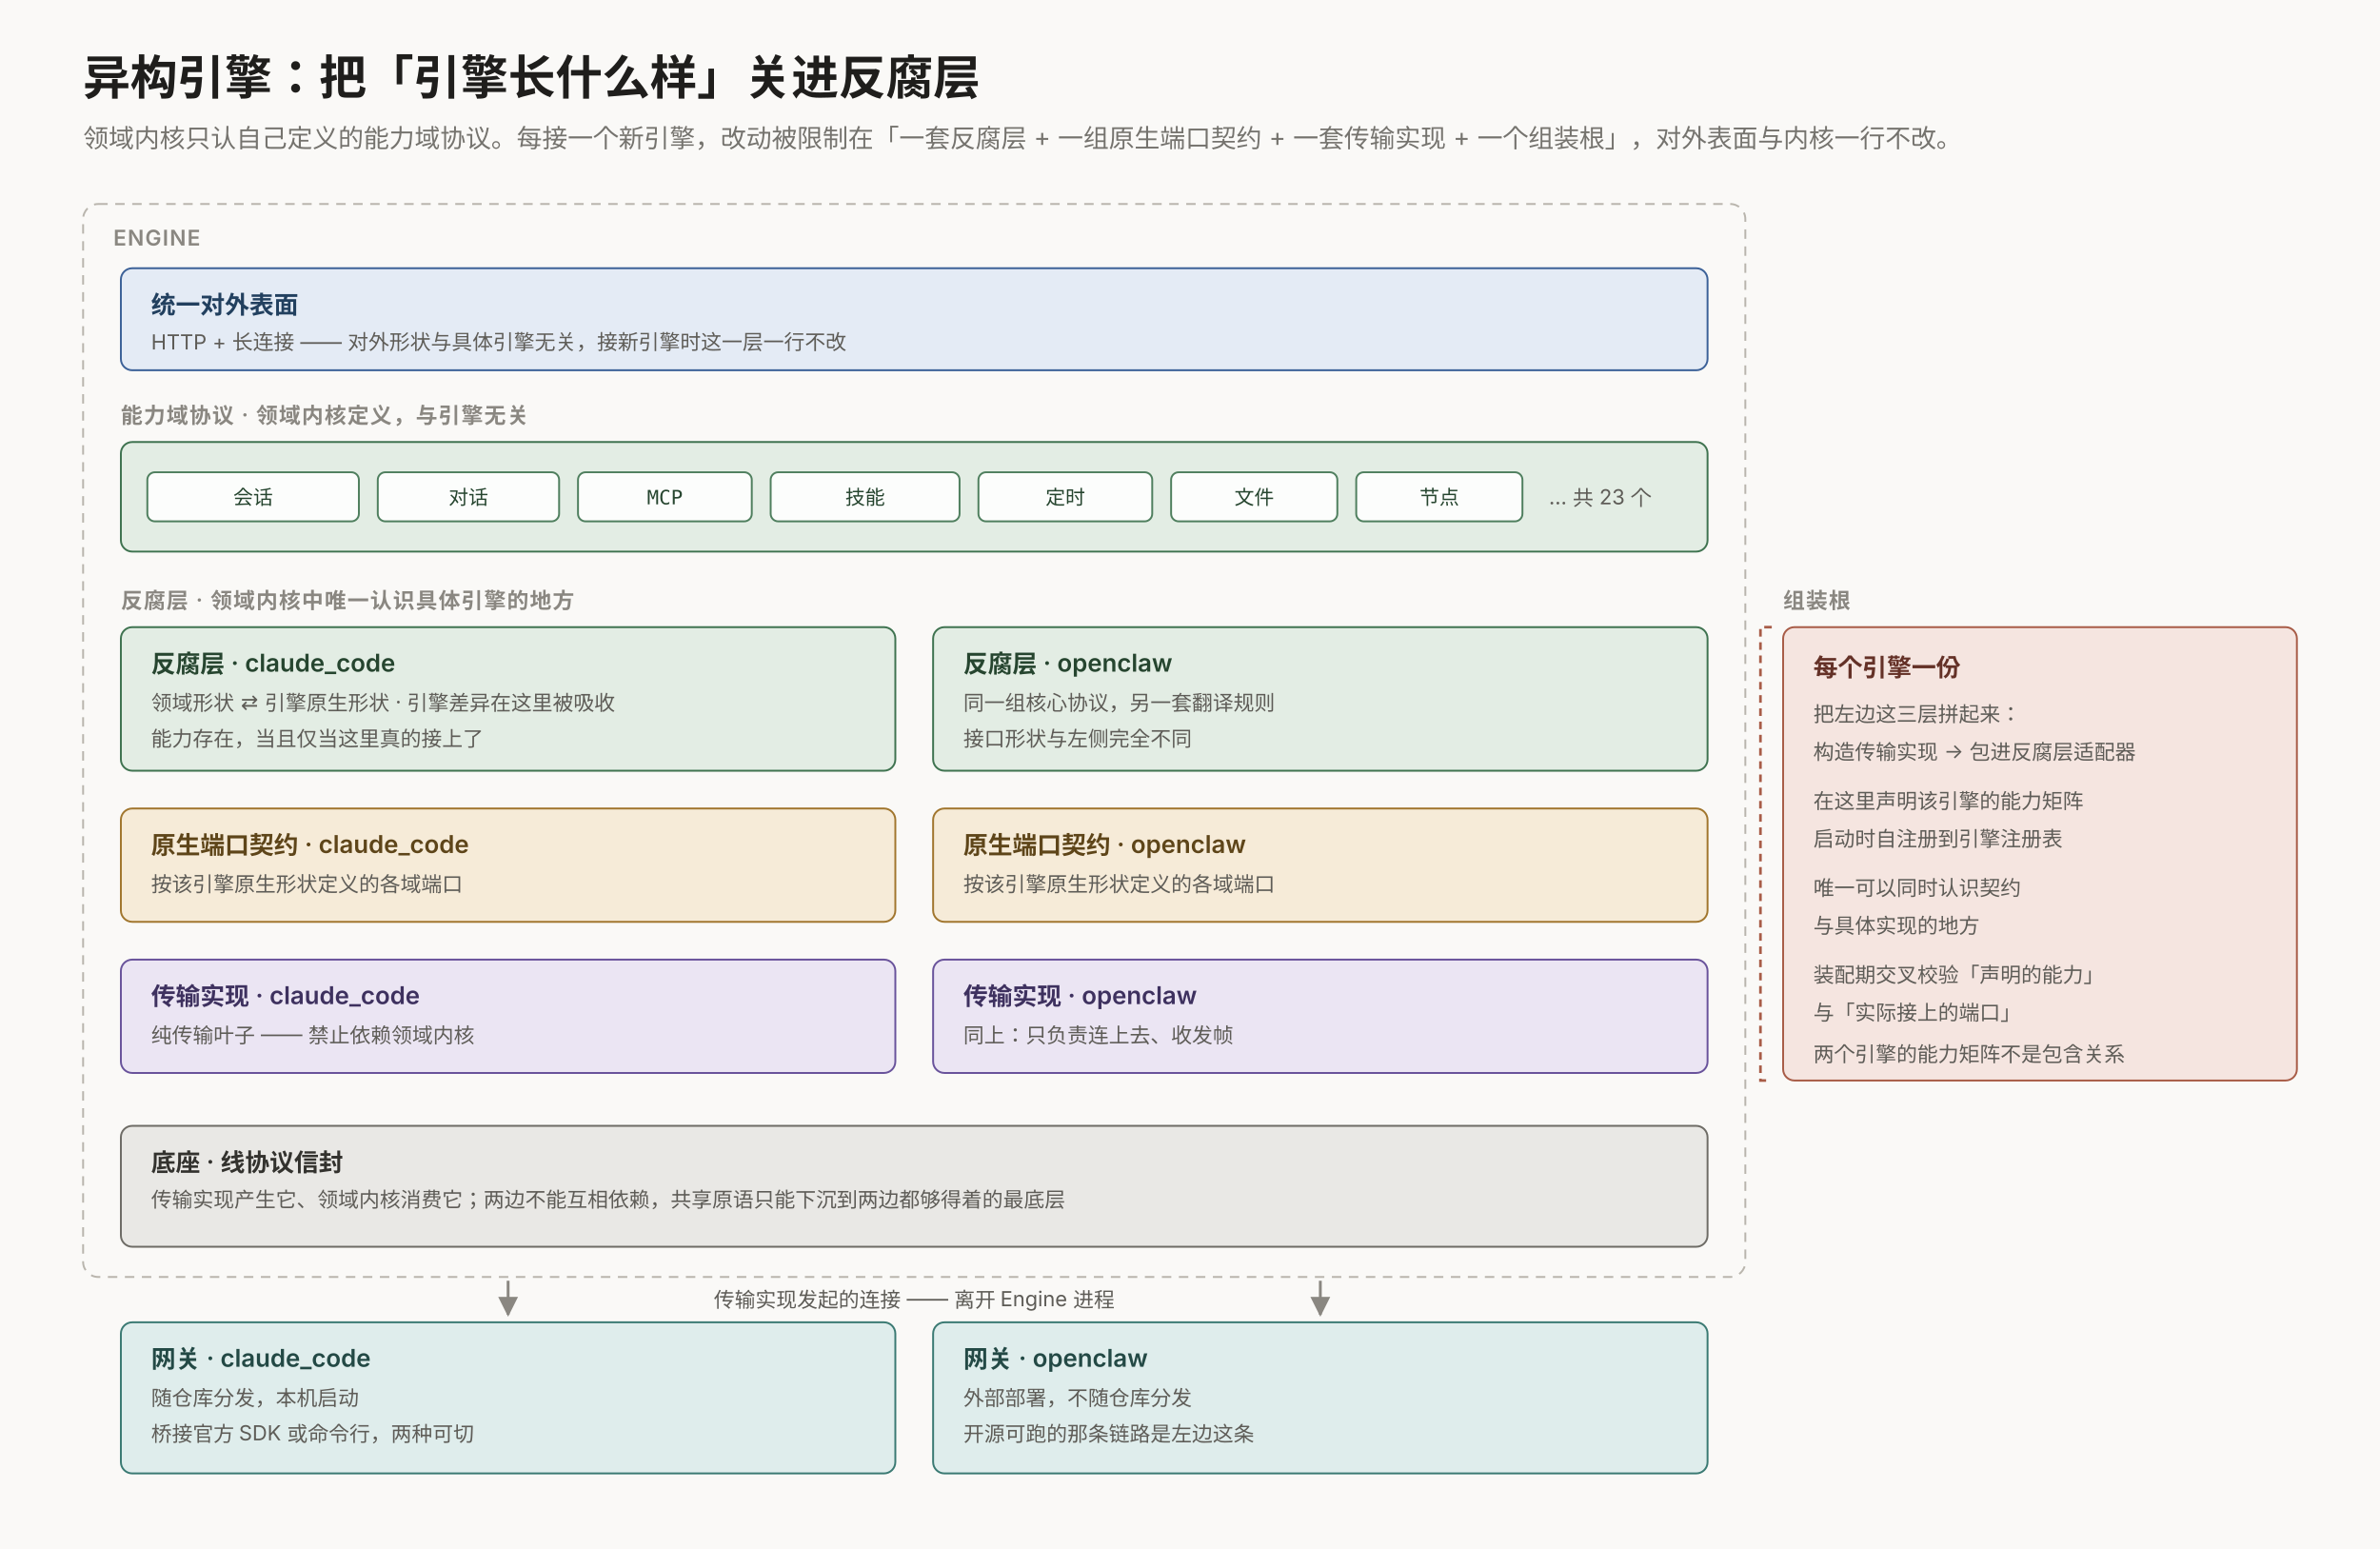
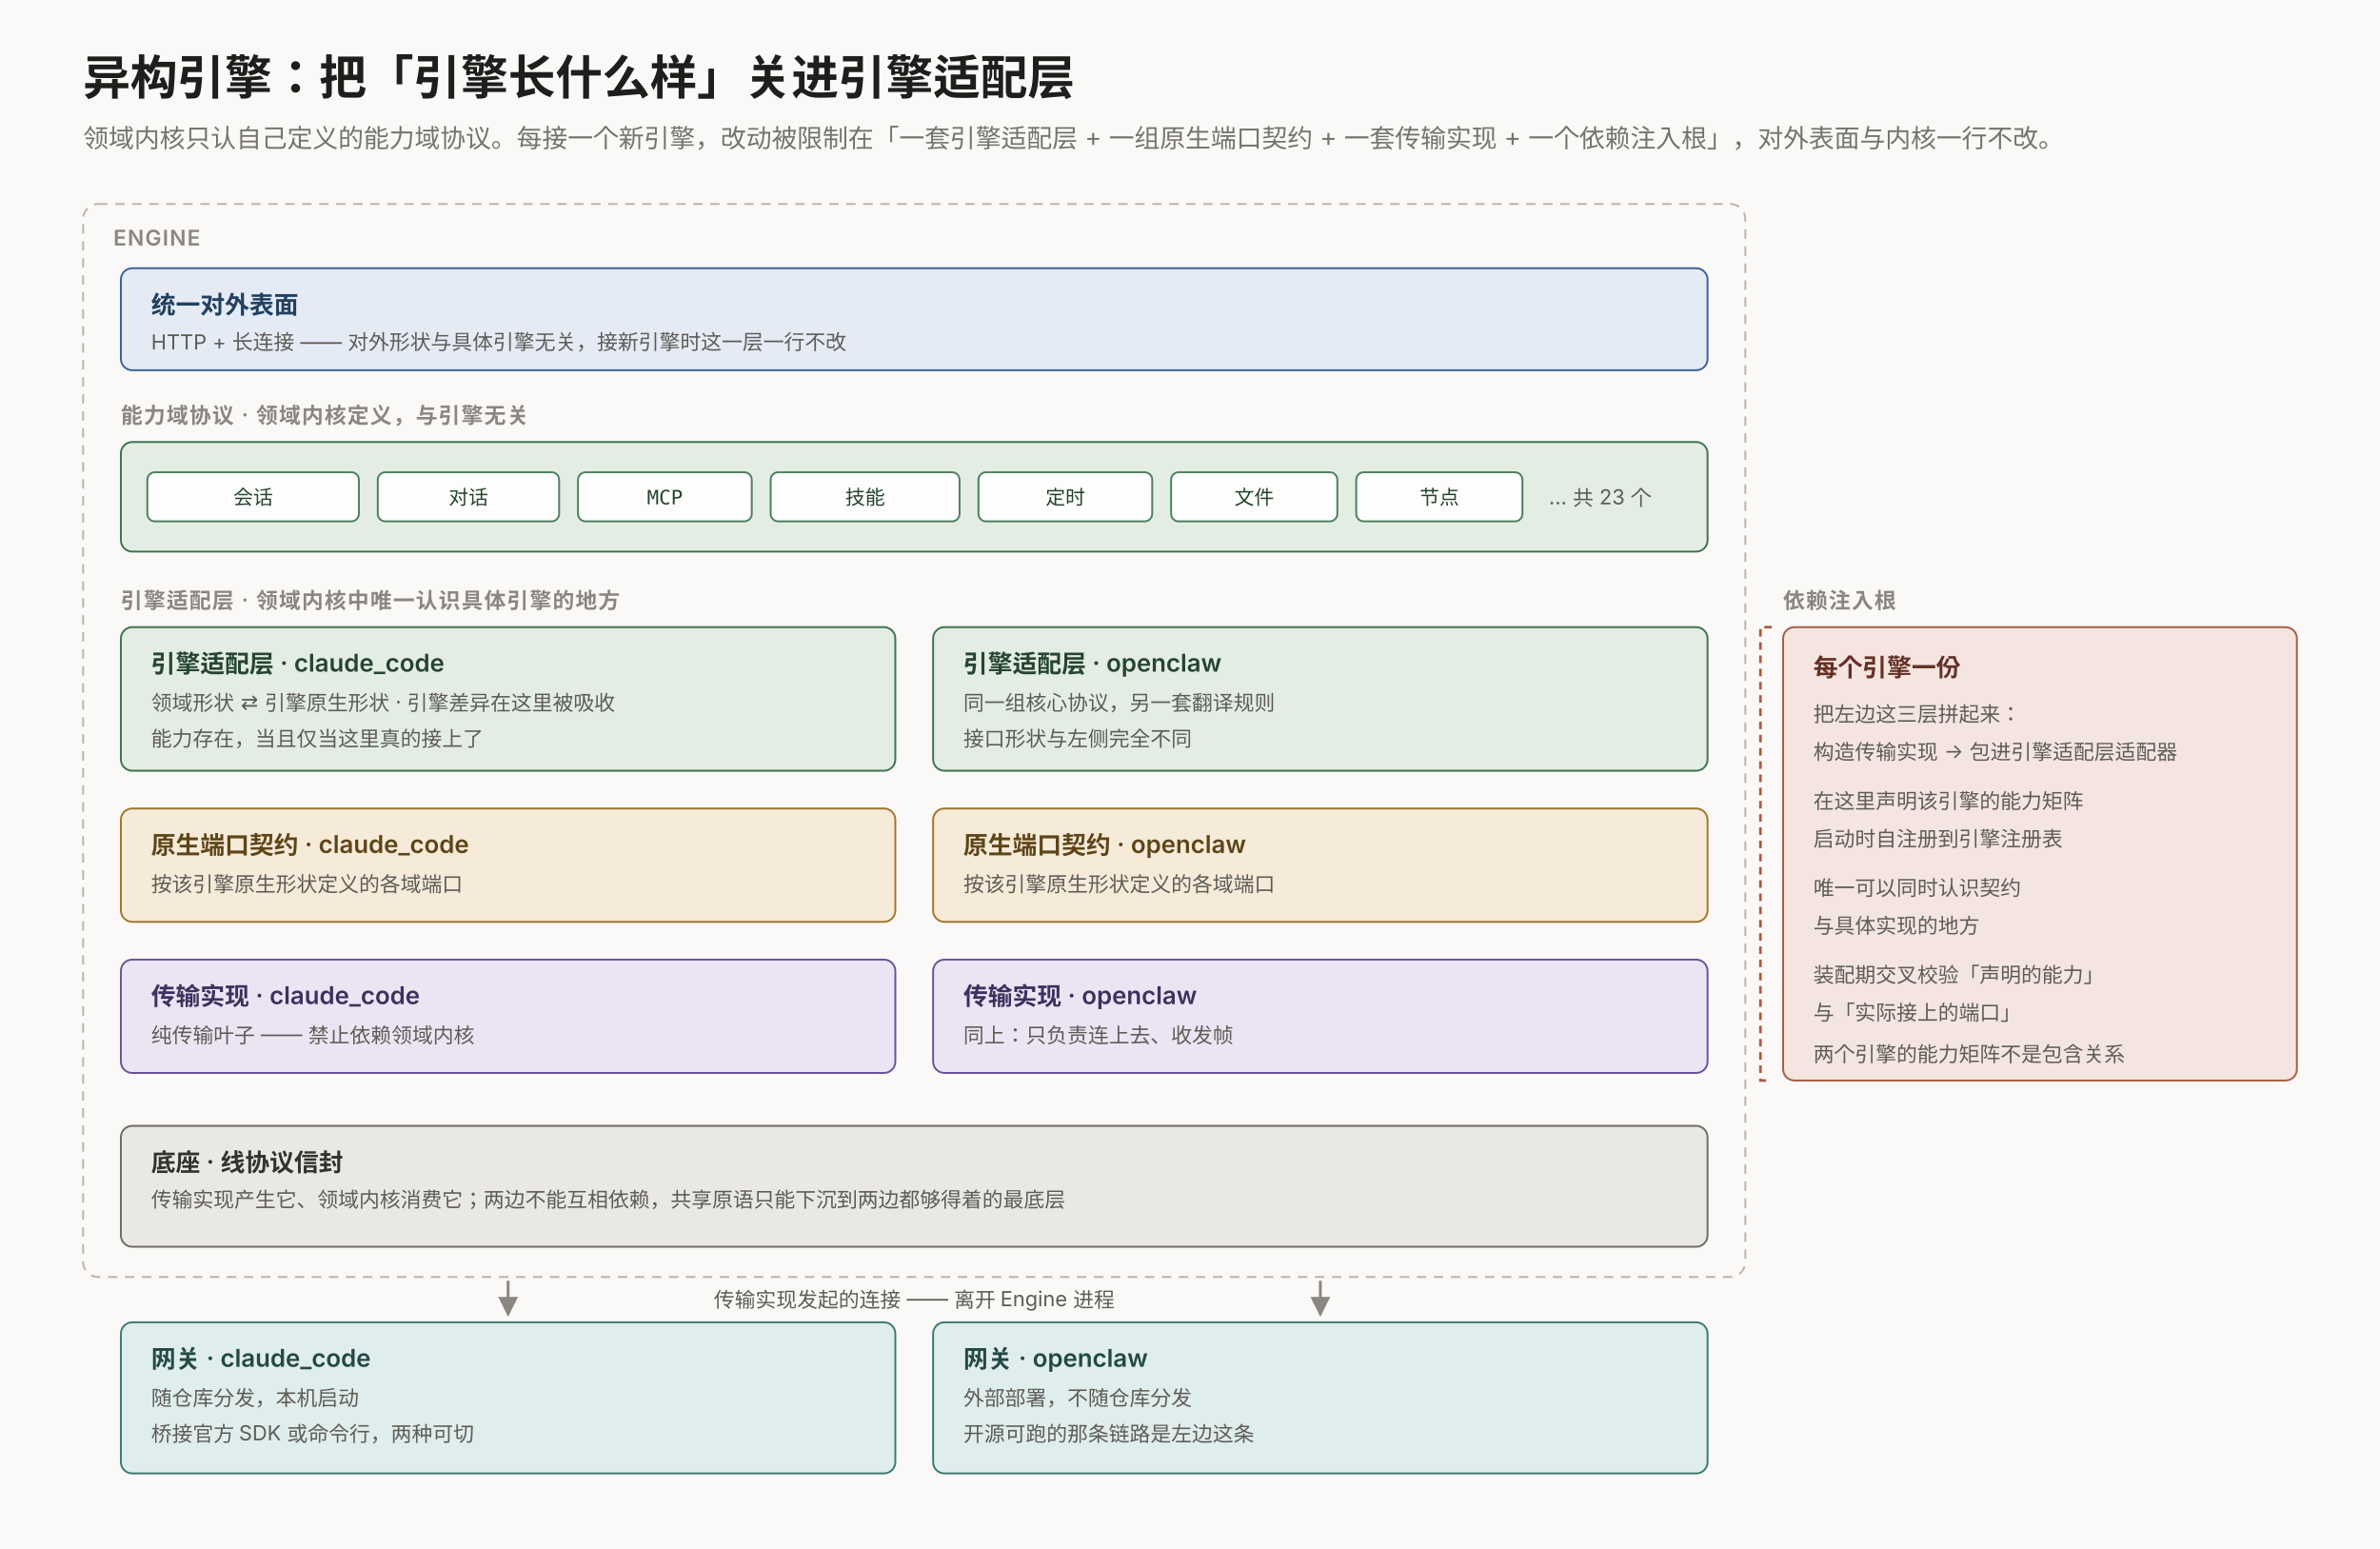
- <svg xmlns="http://www.w3.org/2000/svg" viewBox="0 0 1260 820" width="1260" height="820" role="img" aria-label="异构引擎反腐层架构">
+ <svg xmlns="http://www.w3.org/2000/svg" viewBox="0 0 1260 820" width="1260" height="820" role="img" aria-label="异构引擎引擎适配层架构">
  <style>
    .t{font-family:-apple-system,BlinkMacSystemFont,"Segoe UI","PingFang SC","Hiragino Sans GB","Microsoft YaHei","Noto Sans SC",sans-serif}
    .m{font-family:"SF Mono","JetBrains Mono",Menlo,Consolas,monospace}
    .title{font-size:25px;font-weight:600;fill:#1F1E1C}
    .sub{font-size:13.5px;fill:#75736E}
    .bt{font-size:13px;font-weight:600}
    .bm{font-size:11.5px}
    .bd{font-size:11px;fill:#5E5C57}
    .lbl{font-size:11.5px;font-weight:600;fill:#8A8781;letter-spacing:.05em}
    .chip{font-size:10.5px}
  </style>
  <rect width="1260" height="820" fill="#FAF9F7" />
  <defs>
    <marker id="b1" viewBox="0 0 10 10" refX="9" refY="5" markerWidth="7" markerHeight="7" orient="auto">
      <path d="M 0 0 L 10 5 L 0 10 z" fill="#8A8781" />
    </marker>
  </defs>
  <g class="t">
-     <text x="44" y="50" class="title">异构引擎：把「引擎长什么样」关进反腐层</text>
-     <text x="44" y="78" class="sub">领域内核只认自己定义的能力域协议。每接一个新引擎，改动被限制在「一套反腐层 + 一组原生端口契约 + 一套传输实现 + 一个组装根」，对外表面与内核一行不改。</text>
+     <text x="44" y="50" class="title">异构引擎：把「引擎长什么样」关进引擎适配层</text>
+     <text x="44" y="78" class="sub">领域内核只认自己定义的能力域协议。每接一个新引擎，改动被限制在「一套引擎适配层 + 一组原生端口契约 + 一套传输实现 + 一个依赖注入根」，对外表面与内核一行不改。</text>
    <rect x="44" y="108" width="880" height="568" rx="8" fill="none" stroke="#B9B5AD" stroke-dasharray="5 4" />
    <text x="60" y="130" class="lbl">ENGINE</text>
    <rect x="64" y="142" width="840" height="54" rx="6" fill="#E4EBF5" stroke="#3C6198" />
    <text x="80" y="166" class="bt" fill="#22405F">统一对外表面</text>
    <text x="80" y="185" class="bd">HTTP + 长连接 —— 对外形状与具体引擎无关，接新引擎时这一层一行不改</text>
    <text x="64" y="224" class="lbl">能力域协议 · 领域内核定义，与引擎无关</text>
    <rect x="64" y="234" width="840" height="58" rx="6" fill="#E3EDE4" stroke="#3F7350" />
    <g class="m chip" fill="#26452F">
      <rect x="78" y="250" width="112" height="26" rx="4" fill="#FFFFFF" stroke="#3F7350" opacity="0.9" />
      <text x="134" y="267" text-anchor="middle">会话</text>
      <rect x="200" y="250" width="96" height="26" rx="4" fill="#FFFFFF" stroke="#3F7350" opacity="0.9" />
      <text x="248" y="267" text-anchor="middle">对话</text>
      <rect x="306" y="250" width="92" height="26" rx="4" fill="#FFFFFF" stroke="#3F7350" opacity="0.9" />
      <text x="352" y="267" text-anchor="middle">MCP</text>
      <rect x="408" y="250" width="100" height="26" rx="4" fill="#FFFFFF" stroke="#3F7350" opacity="0.9" />
      <text x="458" y="267" text-anchor="middle">技能</text>
      <rect x="518" y="250" width="92" height="26" rx="4" fill="#FFFFFF" stroke="#3F7350" opacity="0.9" />
      <text x="564" y="267" text-anchor="middle">定时</text>
      <rect x="620" y="250" width="88" height="26" rx="4" fill="#FFFFFF" stroke="#3F7350" opacity="0.9" />
      <text x="664" y="267" text-anchor="middle">文件</text>
      <rect x="718" y="250" width="88" height="26" rx="4" fill="#FFFFFF" stroke="#3F7350" opacity="0.9" />
      <text x="762" y="267" text-anchor="middle">节点</text>
    </g>
    <text x="820" y="267" class="bd">… 共 23 个</text>
-     <text x="64" y="322" class="lbl">反腐层 · 领域内核中唯一认识具体引擎的地方</text>
+     <text x="64" y="322" class="lbl">引擎适配层 · 领域内核中唯一认识具体引擎的地方</text>
    <rect x="64" y="332" width="410" height="76" rx="6" fill="#E3EDE4" stroke="#3F7350" />
-     <text x="80" y="356" class="bt" fill="#26452F">反腐层 · claude_code</text>
+     <text x="80" y="356" class="bt" fill="#26452F">引擎适配层 · claude_code</text>
    <text x="80" y="376" class="bd">领域形状 ⇄ 引擎原生形状 · 引擎差异在这里被吸收</text>
    <text x="80" y="395" class="bd">能力存在，当且仅当这里真的接上了</text>
    <rect x="494" y="332" width="410" height="76" rx="6" fill="#E3EDE4" stroke="#3F7350" />
-     <text x="510" y="356" class="bt" fill="#26452F">反腐层 · openclaw</text>
+     <text x="510" y="356" class="bt" fill="#26452F">引擎适配层 · openclaw</text>
    <text x="510" y="376" class="bd">同一组核心协议，另一套翻译规则</text>
    <text x="510" y="395" class="bd">接口形状与左侧完全不同</text>
    <rect x="64" y="428" width="410" height="60" rx="6" fill="#F6EBD8" stroke="#A1762E" />
    <text x="80" y="452" class="bt" fill="#5E4519">原生端口契约 · claude_code</text>
    <text x="80" y="472" class="bd">按该引擎原生形状定义的各域端口</text>
    <rect x="494" y="428" width="410" height="60" rx="6" fill="#F6EBD8" stroke="#A1762E" />
    <text x="510" y="452" class="bt" fill="#5E4519">原生端口契约 · openclaw</text>
    <text x="510" y="472" class="bd">按该引擎原生形状定义的各域端口</text>
    <rect x="64" y="508" width="410" height="60" rx="6" fill="#EBE5F3" stroke="#69539B" />
    <text x="80" y="532" class="bt" fill="#3E315F">传输实现 · claude_code</text>
    <text x="80" y="552" class="bd">纯传输叶子 —— 禁止依赖领域内核</text>
    <rect x="494" y="508" width="410" height="60" rx="6" fill="#EBE5F3" stroke="#69539B" />
    <text x="510" y="532" class="bt" fill="#3E315F">传输实现 · openclaw</text>
    <text x="510" y="552" class="bd">同上：只负责连上去、收发帧</text>
    <rect x="64" y="596" width="840" height="64" rx="6" fill="#E9E8E5" stroke="#6E6C66" />
    <text x="80" y="620" class="bt" fill="#33322E">底座 · 线协议信封</text>
    <text x="80" y="639" class="bd">传输实现产生它、领域内核消费它；两边不能互相依赖，共享原语只能下沉到两边都够得着的最底层</text>
-     <text x="944" y="322" class="lbl">组装根</text>
+     <text x="944" y="322" class="lbl">依赖注入根</text>
    <path d="M 938 332 L 932 332 L 932 572 L 938 572" fill="none" stroke="#A85C47" stroke-width="1.4" stroke-dasharray="4 3" />
    <rect x="944" y="332" width="272" height="240" rx="6" fill="#F5E5E0" stroke="#A85C47" />
    <text x="960" y="358" class="bt" fill="#643127">每个引擎一份</text>
    <text x="960" y="382" class="bd">把左边这三层拼起来：</text>
-     <text x="960" y="402" class="bd">构造传输实现 → 包进反腐层适配器</text>
+     <text x="960" y="402" class="bd">构造传输实现 → 包进引擎适配层适配器</text>
    <text x="960" y="428" class="bd">在这里声明该引擎的能力矩阵</text>
    <text x="960" y="448" class="bd">启动时自注册到引擎注册表</text>
    <text x="960" y="474" class="bd">唯一可以同时认识契约</text>
    <text x="960" y="494" class="bd">与具体实现的地方</text>
    <text x="960" y="520" class="bd">装配期交叉校验「声明的能力」</text>
    <text x="960" y="540" class="bd">与「实际接上的端口」</text>
    <text x="960" y="562" class="bd">两个引擎的能力矩阵不是包含关系</text>
    <line x1="269" y1="678" x2="269" y2="696" stroke="#8A8781" stroke-width="1.5" marker-end="url(#b1)" />
    <line x1="699" y1="678" x2="699" y2="696" stroke="#8A8781" stroke-width="1.5" marker-end="url(#b1)" />
    <text x="484" y="692" class="bd" text-anchor="middle">传输实现发起的连接 —— 离开 Engine 进程</text>
    <rect x="64" y="700" width="410" height="80" rx="6" fill="#DFEDEC" stroke="#3B7A73" />
    <text x="80" y="724" class="bt" fill="#234945">网关 · claude_code</text>
    <text x="80" y="744" class="bd">随仓库分发，本机启动</text>
    <text x="80" y="763" class="bd">桥接官方 SDK 或命令行，两种可切</text>
    <rect x="494" y="700" width="410" height="80" rx="6" fill="#DFEDEC" stroke="#3B7A73" />
    <text x="510" y="724" class="bt" fill="#234945">网关 · openclaw</text>
    <text x="510" y="744" class="bd">外部部署，不随仓库分发</text>
    <text x="510" y="763" class="bd">开源可跑的那条链路是左边这条</text>
  </g>
</svg>
